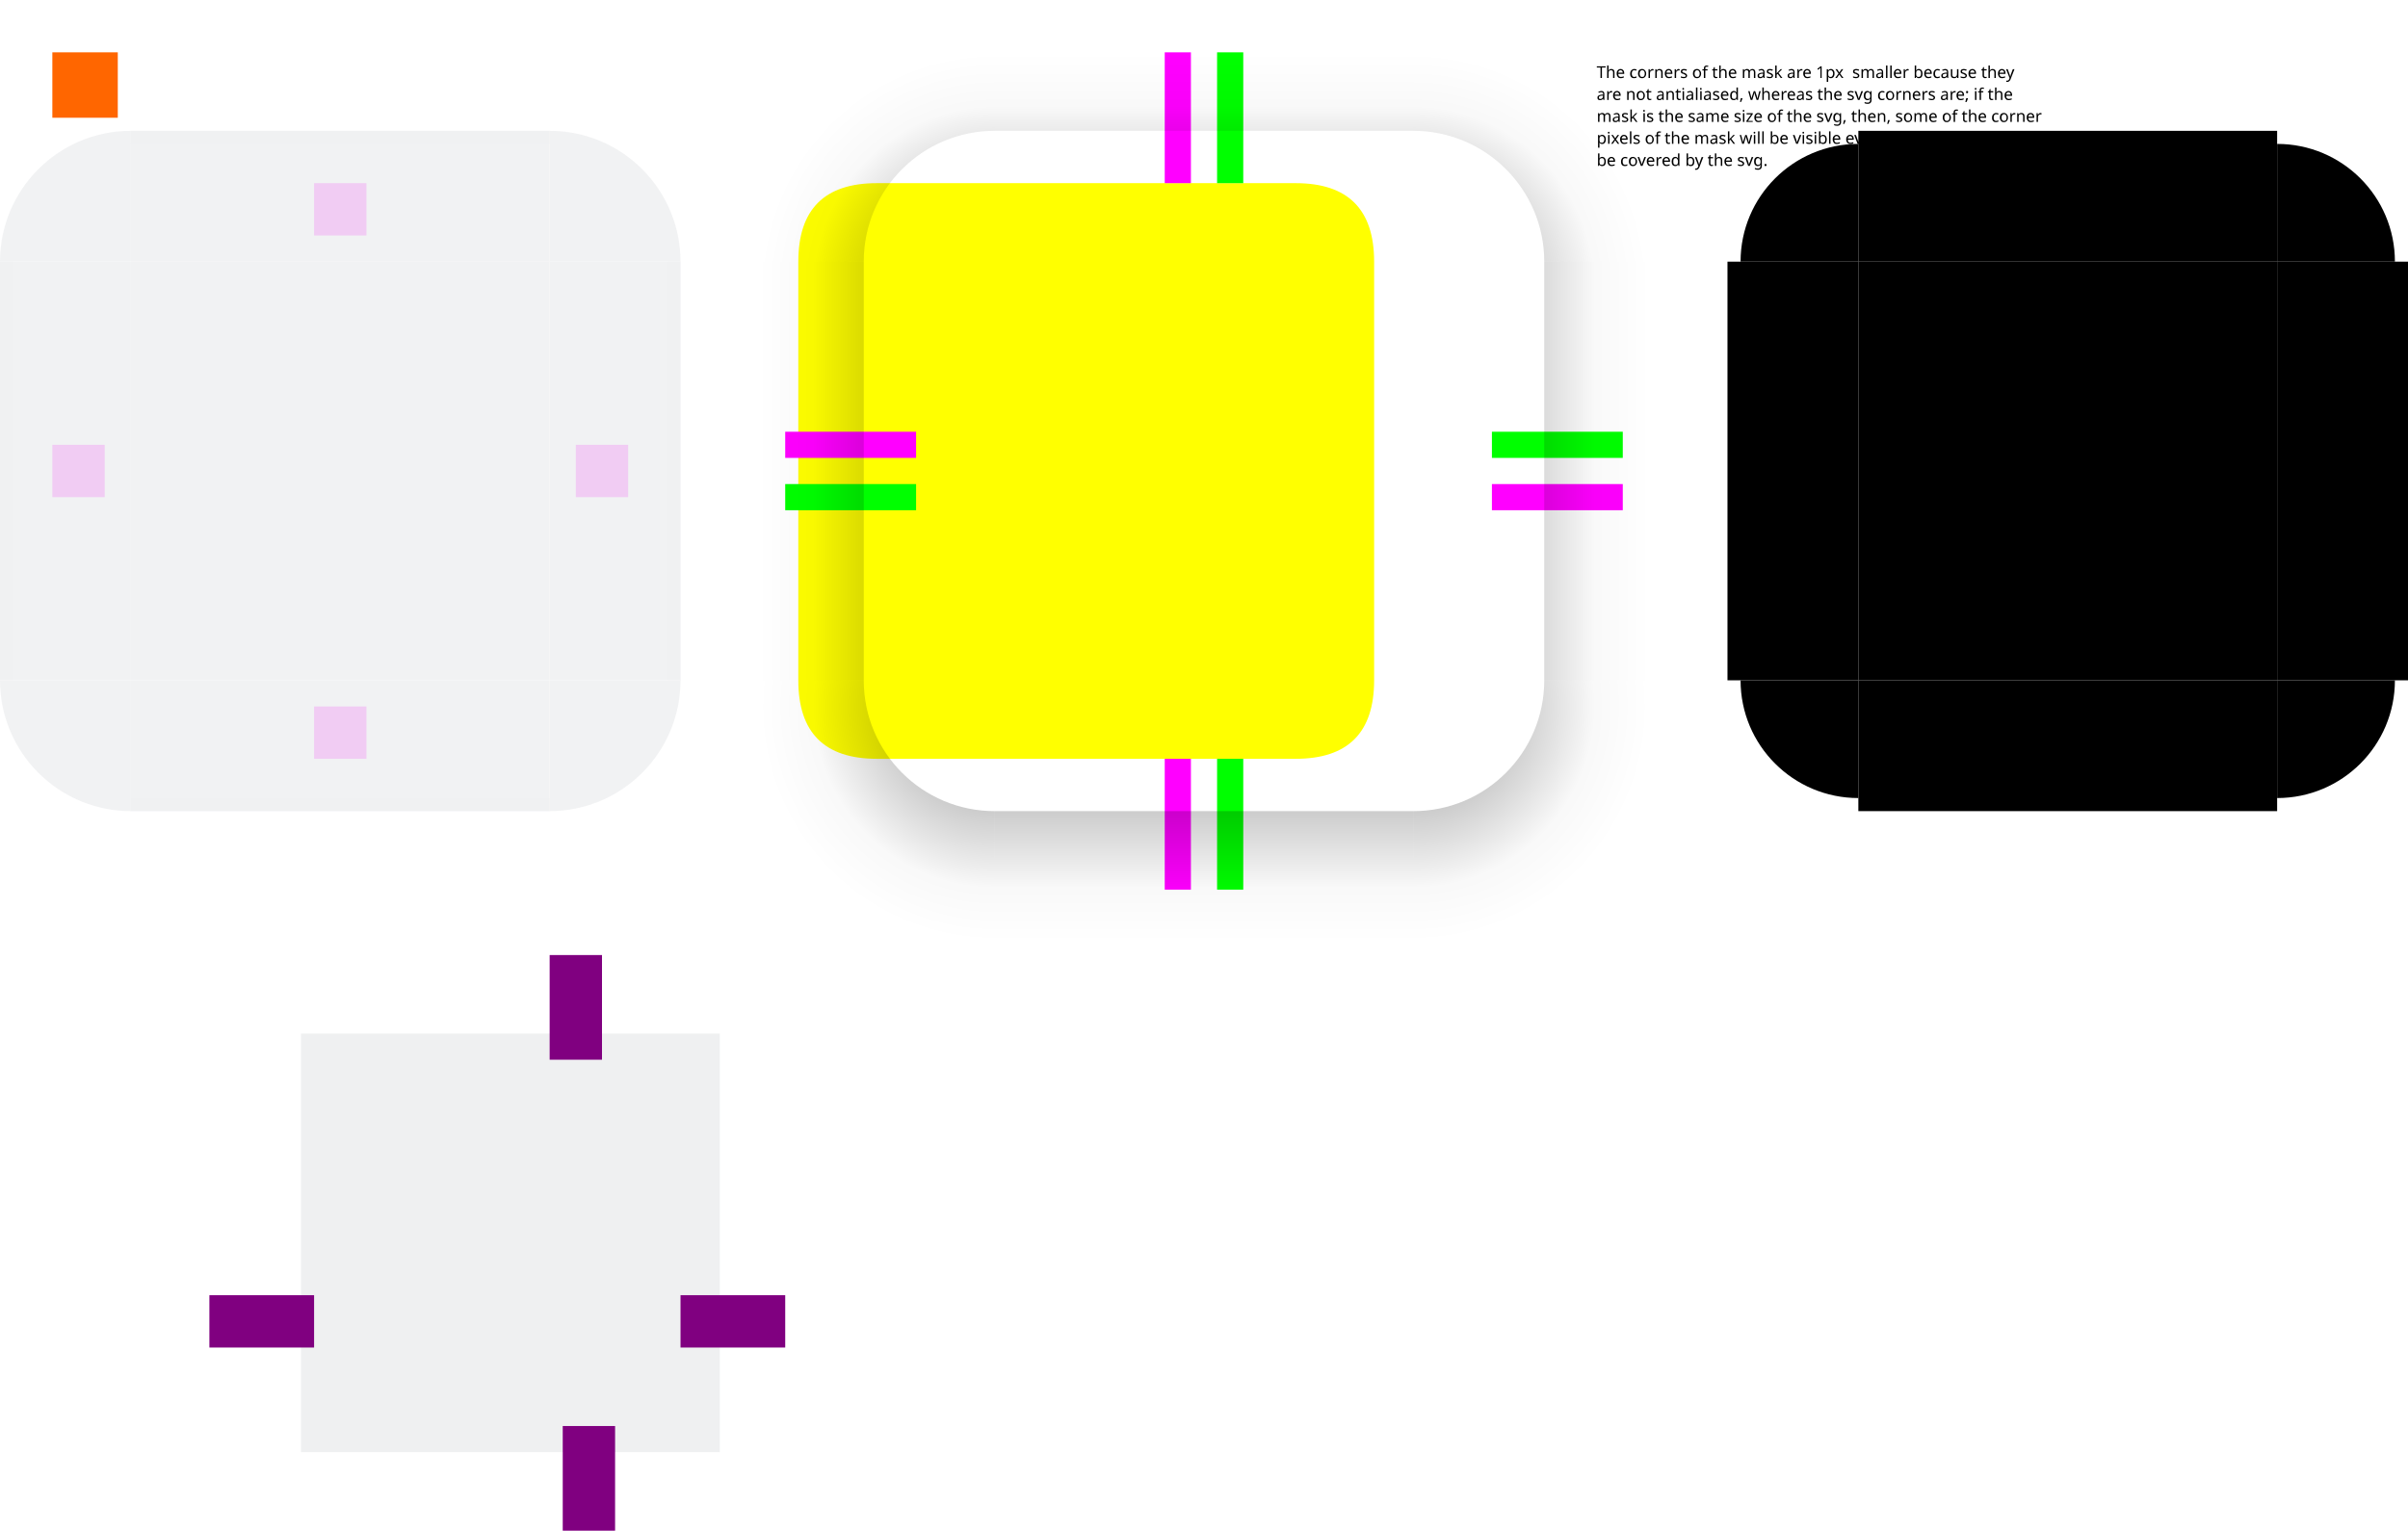
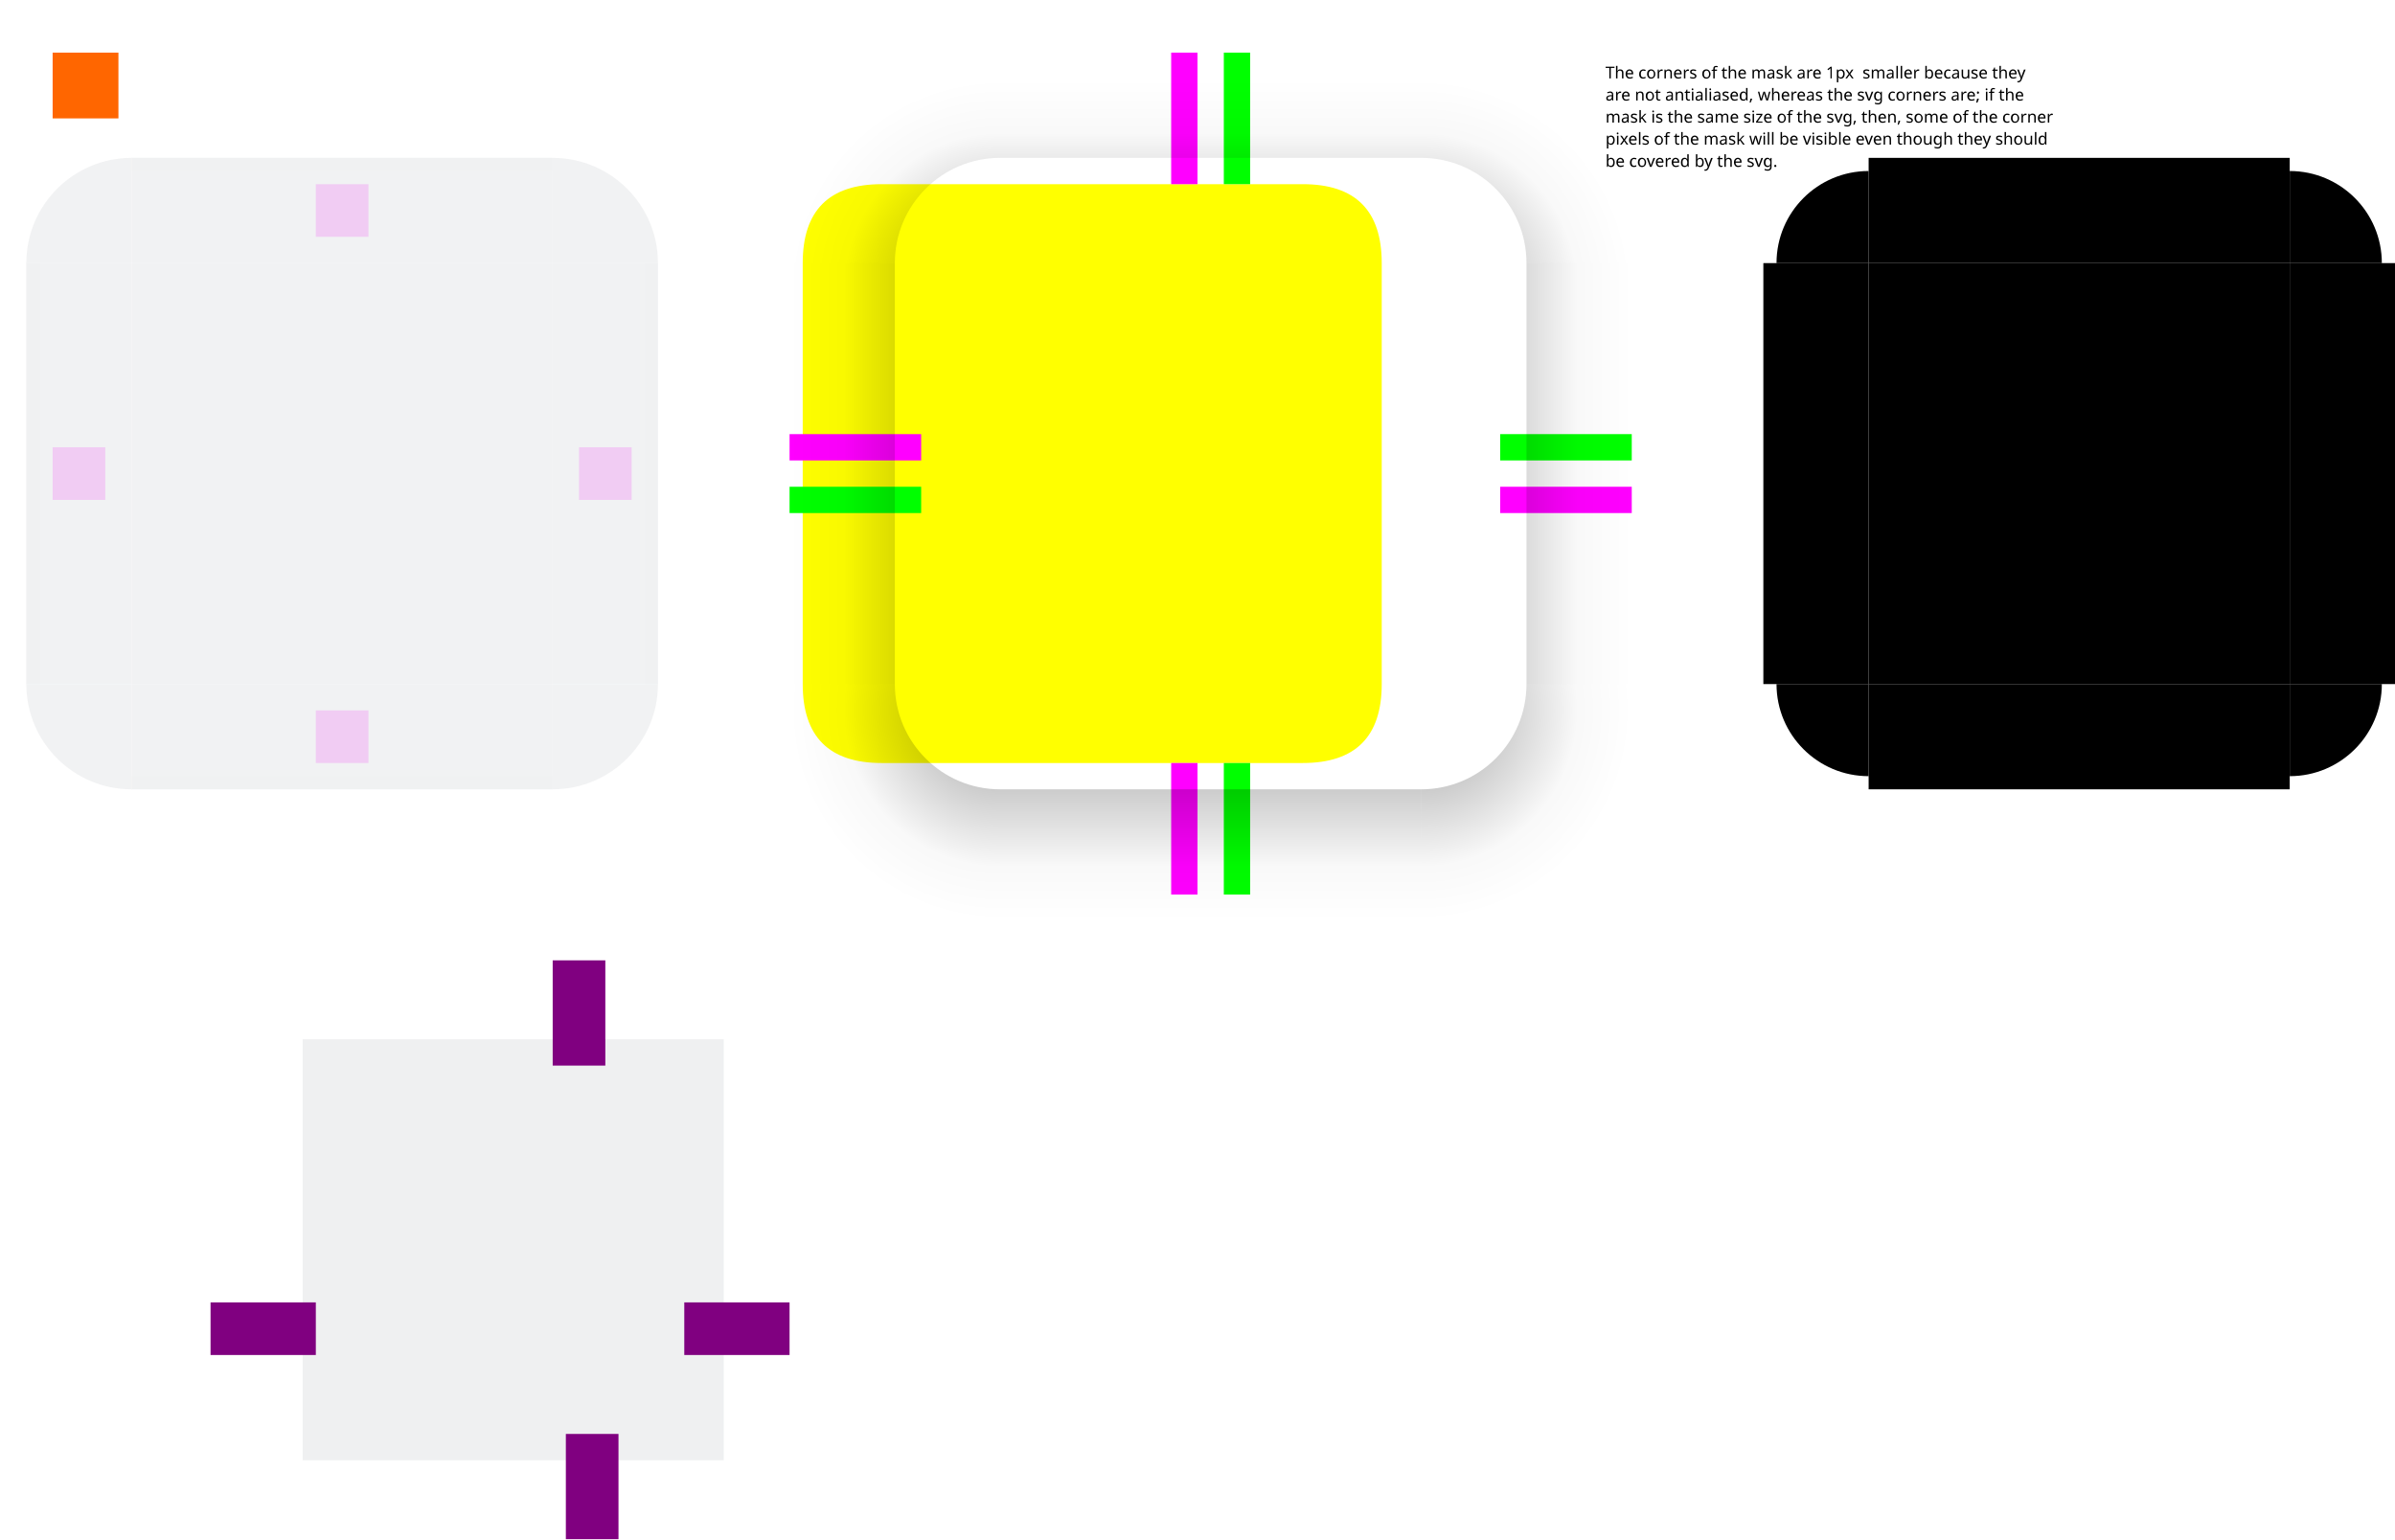
- <svg xmlns="http://www.w3.org/2000/svg" id="svg2" height="117" viewBox="0 0 184 117" width="184" version="1.1">
+ <svg xmlns="http://www.w3.org/2000/svg" id="svg2" height="117" viewBox="0 0 182 117" width="182" version="1.1">
  <defs id="defs15">
    <style type="text/css" id="current-color-scheme">
            .ColorScheme-Text {
                color:#232629;
                stop-color:#232629;
            }
            .ColorScheme-Background {
                color:#eff0f1;
                stop-color:#eff0f1;
            }
        </style>
-     <linearGradient id="protea-shadow-top" gradientUnits="userSpaceOnUse" x1="76" x2="76" y1="14" y2="4">
-       <stop offset="0" style="stop-color:#000000;stop-opacity:0.2" />
-       <stop offset="0.333" style="stop-color:#000000;stop-opacity:0.1" />
-       <stop offset="0.5" style="stop-color:#000000;stop-opacity:0.05" />
-       <stop offset="0.583" style="stop-color:#000000;stop-opacity:0.025" />
-       <stop offset="1" style="stop-color:#000000;stop-opacity:0" />
-     </linearGradient>
-     <linearGradient id="protea-shadow-bottom" gradientUnits="userSpaceOnUse" x1="76" x2="76" y1="62" y2="72">
-       <stop offset="0" style="stop-color:#000000;stop-opacity:0.2" />
-       <stop offset="0.333" style="stop-color:#000000;stop-opacity:0.1" />
-       <stop offset="0.5" style="stop-color:#000000;stop-opacity:0.05" />
-       <stop offset="0.583" style="stop-color:#000000;stop-opacity:0.025" />
-       <stop offset="1" style="stop-color:#000000;stop-opacity:0" />
-     </linearGradient>
-     <linearGradient id="protea-shadow-left" gradientUnits="userSpaceOnUse" y1="20" y2="20" x1="68" x2="58">
-       <stop offset="0" style="stop-color:#000000;stop-opacity:0.2" />
-       <stop offset="0.333" style="stop-color:#000000;stop-opacity:0.1" />
-       <stop offset="0.5" style="stop-color:#000000;stop-opacity:0.05" />
-       <stop offset="0.583" style="stop-color:#000000;stop-opacity:0.025" />
-       <stop offset="1" style="stop-color:#000000;stop-opacity:0" />
-     </linearGradient>
-     <linearGradient id="protea-shadow-right" gradientUnits="userSpaceOnUse" y1="20" y2="20" x1="116" x2="126">
-       <stop offset="0" style="stop-color:#000000;stop-opacity:0.2" />
-       <stop offset="0.333" style="stop-color:#000000;stop-opacity:0.1" />
-       <stop offset="0.5" style="stop-color:#000000;stop-opacity:0.05" />
-       <stop offset="0.583" style="stop-color:#000000;stop-opacity:0.025" />
-       <stop offset="1" style="stop-color:#000000;stop-opacity:0" />
-     </linearGradient>
-     <radialGradient id="protea-shadow-topleft" gradientUnits="userSpaceOnUse" cx="76" cy="22" fx="76" fy="22" r="18">
-       <stop offset="0" style="stop-color:#000000;stop-opacity:0.2" />
-       <stop offset="0.444" style="stop-color:#000000;stop-opacity:0.2" />
-       <stop offset="0.63" style="stop-color:#000000;stop-opacity:0.1" />
-       <stop offset="0.722" style="stop-color:#000000;stop-opacity:0.05" />
-       <stop offset="0.768" style="stop-color:#000000;stop-opacity:0.025" />
-       <stop offset="1" style="stop-color:#000000;stop-opacity:0" />
-     </radialGradient>
-     <radialGradient id="protea-shadow-topright" gradientUnits="userSpaceOnUse" cx="108" cy="22" fx="108" fy="22" r="18">
-       <stop offset="0" style="stop-color:#000000;stop-opacity:0.2" />
-       <stop offset="0.444" style="stop-color:#000000;stop-opacity:0.2" />
-       <stop offset="0.63" style="stop-color:#000000;stop-opacity:0.1" />
-       <stop offset="0.722" style="stop-color:#000000;stop-opacity:0.05" />
-       <stop offset="0.768" style="stop-color:#000000;stop-opacity:0.025" />
-       <stop offset="1" style="stop-color:#000000;stop-opacity:0" />
-     </radialGradient>
-     <radialGradient id="protea-shadow-bottomleft" gradientUnits="userSpaceOnUse" cx="76" cy="54" fx="76" fy="54" r="18">
-       <stop offset="0" style="stop-color:#000000;stop-opacity:0.2" />
-       <stop offset="0.444" style="stop-color:#000000;stop-opacity:0.2" />
-       <stop offset="0.63" style="stop-color:#000000;stop-opacity:0.1" />
-       <stop offset="0.722" style="stop-color:#000000;stop-opacity:0.05" />
-       <stop offset="0.768" style="stop-color:#000000;stop-opacity:0.025" />
-       <stop offset="1" style="stop-color:#000000;stop-opacity:0" />
-     </radialGradient>
-     <radialGradient id="protea-shadow-bottomright" gradientUnits="userSpaceOnUse" cx="108" cy="54" fx="108" fy="54" r="18">
-       <stop offset="0" style="stop-color:#000000;stop-opacity:0.2" />
-       <stop offset="0.444" style="stop-color:#000000;stop-opacity:0.2" />
-       <stop offset="0.63" style="stop-color:#000000;stop-opacity:0.1" />
-       <stop offset="0.722" style="stop-color:#000000;stop-opacity:0.05" />
-       <stop offset="0.768" style="stop-color:#000000;stop-opacity:0.025" />
+     <linearGradient id="protea-shadow-top" gradientUnits="userSpaceOnUse" x1="76" x2="76" y1="16" y2="6">
+       <stop offset="0" style="stop-color:#000000;stop-opacity:0.2" />
+       <stop offset="0.333" style="stop-color:#000000;stop-opacity:0.1" />
+       <stop offset="0.5" style="stop-color:#000000;stop-opacity:0.05" />
+       <stop offset="0.583" style="stop-color:#000000;stop-opacity:0.025" />
+       <stop offset="1" style="stop-color:#000000;stop-opacity:0" />
+     </linearGradient>
+     <linearGradient id="protea-shadow-bottom" gradientUnits="userSpaceOnUse" x1="76" x2="76" y1="60" y2="70">
+       <stop offset="0" style="stop-color:#000000;stop-opacity:0.2" />
+       <stop offset="0.333" style="stop-color:#000000;stop-opacity:0.1" />
+       <stop offset="0.5" style="stop-color:#000000;stop-opacity:0.05" />
+       <stop offset="0.583" style="stop-color:#000000;stop-opacity:0.025" />
+       <stop offset="1" style="stop-color:#000000;stop-opacity:0" />
+     </linearGradient>
+     <linearGradient id="protea-shadow-left" gradientUnits="userSpaceOnUse" y1="20" y2="20" x1="70" x2="60">
+       <stop offset="0" style="stop-color:#000000;stop-opacity:0.2" />
+       <stop offset="0.333" style="stop-color:#000000;stop-opacity:0.1" />
+       <stop offset="0.5" style="stop-color:#000000;stop-opacity:0.05" />
+       <stop offset="0.583" style="stop-color:#000000;stop-opacity:0.025" />
+       <stop offset="1" style="stop-color:#000000;stop-opacity:0" />
+     </linearGradient>
+     <linearGradient id="protea-shadow-right" gradientUnits="userSpaceOnUse" y1="20" y2="20" x1="114" x2="124">
+       <stop offset="0" style="stop-color:#000000;stop-opacity:0.2" />
+       <stop offset="0.333" style="stop-color:#000000;stop-opacity:0.1" />
+       <stop offset="0.5" style="stop-color:#000000;stop-opacity:0.05" />
+       <stop offset="0.583" style="stop-color:#000000;stop-opacity:0.025" />
+       <stop offset="1" style="stop-color:#000000;stop-opacity:0" />
+     </linearGradient>
+     <radialGradient id="protea-shadow-topleft" gradientUnits="userSpaceOnUse" cx="76" cy="22" fx="76" fy="22" r="16">
+       <stop offset="0" style="stop-color:#000000;stop-opacity:0.2" />
+       <stop offset="0.375" style="stop-color:#000000;stop-opacity:0.2" />
+       <stop offset="0.583" style="stop-color:#000000;stop-opacity:0.1" />
+       <stop offset="0.688" style="stop-color:#000000;stop-opacity:0.05" />
+       <stop offset="0.74" style="stop-color:#000000;stop-opacity:0.025" />
+       <stop offset="1" style="stop-color:#000000;stop-opacity:0" />
+     </radialGradient>
+     <radialGradient id="protea-shadow-topright" gradientUnits="userSpaceOnUse" cx="108" cy="22" fx="108" fy="22" r="16">
+       <stop offset="0" style="stop-color:#000000;stop-opacity:0.2" />
+       <stop offset="0.375" style="stop-color:#000000;stop-opacity:0.2" />
+       <stop offset="0.583" style="stop-color:#000000;stop-opacity:0.1" />
+       <stop offset="0.688" style="stop-color:#000000;stop-opacity:0.05" />
+       <stop offset="0.74" style="stop-color:#000000;stop-opacity:0.025" />
+       <stop offset="1" style="stop-color:#000000;stop-opacity:0" />
+     </radialGradient>
+     <radialGradient id="protea-shadow-bottomleft" gradientUnits="userSpaceOnUse" cx="76" cy="54" fx="76" fy="54" r="16">
+       <stop offset="0" style="stop-color:#000000;stop-opacity:0.2" />
+       <stop offset="0.375" style="stop-color:#000000;stop-opacity:0.2" />
+       <stop offset="0.583" style="stop-color:#000000;stop-opacity:0.1" />
+       <stop offset="0.688" style="stop-color:#000000;stop-opacity:0.05" />
+       <stop offset="0.74" style="stop-color:#000000;stop-opacity:0.025" />
+       <stop offset="1" style="stop-color:#000000;stop-opacity:0" />
+     </radialGradient>
+     <radialGradient id="protea-shadow-bottomright" gradientUnits="userSpaceOnUse" cx="108" cy="54" fx="108" fy="54" r="16">
+       <stop offset="0" style="stop-color:#000000;stop-opacity:0.2" />
+       <stop offset="0.375" style="stop-color:#000000;stop-opacity:0.2" />
+       <stop offset="0.583" style="stop-color:#000000;stop-opacity:0.1" />
+       <stop offset="0.688" style="stop-color:#000000;stop-opacity:0.05" />
+       <stop offset="0.74" style="stop-color:#000000;stop-opacity:0.025" />
      <stop offset="1" style="stop-color:#000000;stop-opacity:0" />
    </radialGradient>
  </defs>
  <g id="shadow-bottomright-9" transform="translate(4,4) translate(95,48)" />
  <rect style="color:#eff0f1;fill:currentColor;fill-opacity:1;stroke:none;stop-color:#eff0f1" id="thick-center" width="32" height="32" x="19" y="75" class="ColorScheme-Background" transform="translate(4,4)" />
  <rect transform="translate(4,4) rotate(90)" style="fill:#800080;fill-opacity:1;stroke:none;stroke-width:1.155" id="thick-hint-right-margin" width="4" height="8" x="95" y="-56" />
  <rect transform="translate(4,4) rotate(90)" y="-20" x="95" height="8" width="4" id="thick-hint-left-margin" style="fill:#800080;fill-opacity:1;stroke:none;stroke-width:1.155" />
  <rect y="69" x="38" height="8" width="4" id="thick-hint-top-margin" style="fill:#800080;fill-opacity:1;stroke:none;stroke-width:1.155" transform="translate(4,4)" />
  <rect style="fill:#800080;fill-opacity:1;stroke:none;stroke-width:1.155" id="thick-hint-bottom-margin" width="4" height="8" x="39" y="105" transform="translate(4,4)" />
  <rect id="hint-tile-center" height="5" style="fill:#ff6600" width="5" x="0" y="0" transform="translate(4,4)" />
  <rect id="hint-top-margin" height="4" style="fill:#ff00ff;stroke-width:1" width="4" x="20" y="10" transform="translate(4,4)" />
  <rect id="hint-bottom-margin" height="4" style="fill:#ff00ff;stroke-width:1" width="4" x="20" y="50" transform="translate(4,4)" />
  <rect id="hint-right-margin" height="4" style="fill:#ff00ff;stroke-width:1" width="4" x="40" y="30" transform="translate(4,4)" />
  <rect id="hint-left-margin" height="4" style="fill:#ff00ff;stroke-width:1" width="4" x="0" y="30" transform="translate(4,4)" />
  <rect id="hint-top-inset" height="9.9999999e-09" style="fill:#00ff00" width="4" x="20" y="10" transform="translate(4,4)" />
  <rect id="hint-bottom-inset" height="9.9999999e-09" style="fill:#00ff00" width="4" x="20" y="54" transform="translate(4,4)" />
  <rect id="hint-left-inset" height="4" style="fill:#00ff00" width="9.9999999e-09" x="0" y="30" transform="translate(4,4)" />
  <rect id="hint-right-inset" height="4" style="fill:#00ff00" width="9.9999999e-09" x="44" y="30" transform="translate(4,4)" />
  <path style="fill:#ffff00;stroke-width:2;stroke-linecap:round" d="m 63,10 h 32 c 4,0 6,2 6,6 v 32 c 0,4 -2,6 -6,6 H 63 c -4,0 -6,-2 -6,-6 V 16 c 0,-4 2,-6 6,-6 z" id="path838" transform="translate(4,4)" />
  <rect id="shadow-hint-top-margin" height="10" style="fill:#ff00ff" width="2" x="76" y="0" transform="translate(4,4) translate(9,0)" />
  <rect id="shadow-hint-bottom-margin" height="10" style="fill:#ff00ff" width="2" x="76" y="54" transform="translate(4,4) translate(9,0)" />
  <rect id="shadow-hint-right-margin" height="2" style="fill:#ff00ff" width="10" x="101" y="33" transform="translate(4,4) translate(9,0)" />
  <rect id="shadow-hint-left-margin" height="2" style="fill:#ff00ff" width="10" x="47" y="29" transform="translate(4,4) translate(9,0)" />
  <rect id="shadow-hint-top-inset" height="10" style="fill:#00ff00" width="2" x="80" y="0" transform="translate(4,4) translate(9,0)" />
  <rect id="shadow-hint-bottom-inset" height="10" style="fill:#00ff00" width="2" x="80" y="54" transform="translate(4,4) translate(9,0)" />
  <rect id="shadow-hint-right-inset" height="2" style="fill:#00ff00" width="10" x="101" y="29" transform="translate(4,4) translate(9,0)" />
  <rect id="shadow-hint-left-inset" height="2" style="fill:#00ff00" width="10" x="47" y="33" transform="translate(4,4) translate(9,0)" />
  <text xml:space="preserve" style="font-stretch:condensed;font-size:1.252px;font-family:Impact;-inkscape-font-specification:'Impact Condensed';text-align:start;text-anchor:start;fill:#ff0000;stroke:#000000;stroke-width:5.729;stroke-linecap:round" x="118" y="1.958" id="text1204" transform="translate(4,4)">
    <tspan id="tspan1202" x="118" y="1.958" style="font-style:normal;font-variant:normal;font-weight:normal;font-stretch:normal;font-size:1.252px;font-family:'Noto Sans';-inkscape-font-specification:'Noto Sans';text-align:start;text-anchor:start;fill:#000000;stroke:none;stroke-width:5.729">The corners of the mask are 1px  smaller because they</tspan>
    <tspan x="118" y="3.637" style="font-style:normal;font-variant:normal;font-weight:normal;font-stretch:normal;font-size:1.252px;font-family:'Noto Sans';-inkscape-font-specification:'Noto Sans';text-align:start;text-anchor:start;fill:#000000;stroke:none;stroke-width:5.729" id="tspan1358">are not antialiased, whereas the svg corners are; if the</tspan>
    <tspan x="118" y="5.317" style="font-style:normal;font-variant:normal;font-weight:normal;font-stretch:normal;font-size:1.252px;font-family:'Noto Sans';-inkscape-font-specification:'Noto Sans';text-align:start;text-anchor:start;fill:#000000;stroke:none;stroke-width:5.729" id="tspan1360">mask is the same size of the svg, then, some of the corner</tspan>
    <tspan x="118" y="6.996" style="font-style:normal;font-variant:normal;font-weight:normal;font-stretch:normal;font-size:1.252px;font-family:'Noto Sans';-inkscape-font-specification:'Noto Sans';text-align:start;text-anchor:start;fill:#000000;stroke:none;stroke-width:5.729" id="tspan1362">pixels of the mask will be visible even though they should</tspan>
    <tspan x="118" y="8.676" style="font-style:normal;font-variant:normal;font-weight:normal;font-stretch:normal;font-size:1.252px;font-family:'Noto Sans';-inkscape-font-specification:'Noto Sans';text-align:start;text-anchor:start;fill:#000000;stroke:none;stroke-width:5.729" id="tspan1364">be covered by the svg.</tspan>
  </text>
  <g id="protea-background-frame">
    <g id="topleft">
-       <path d="M 10,20 L 10,10 A 10,10 0 0 0 0,20 Z" class="ColorScheme-Background" style="opacity:0.85;fill:currentColor" />
+       <path d="M 10,20 L 10,12 A 8,8 0 0 0 2,20 Z" class="ColorScheme-Background" style="opacity:0.85;fill:currentColor" />
    </g>
    <g id="topright">
-       <path d="M 42,20 L 42,10 A 10,10 0 0 1 52,20 Z" class="ColorScheme-Background" style="opacity:0.85;fill:currentColor" />
+       <path d="M 42,20 L 42,12 A 8,8 0 0 1 50,20 Z" class="ColorScheme-Background" style="opacity:0.85;fill:currentColor" />
    </g>
    <g id="bottomleft">
-       <path d="M 10,52 L 10,62 A 10,10 0 0 1 0,52 Z" class="ColorScheme-Background" style="opacity:0.85;fill:currentColor" />
+       <path d="M 10,52 L 10,60 A 8,8 0 0 1 2,52 Z" class="ColorScheme-Background" style="opacity:0.85;fill:currentColor" />
    </g>
    <g id="bottomright">
-       <path d="M 42,52 L 42,62 A 10,10 0 0 0 52,52 Z" class="ColorScheme-Background" style="opacity:0.85;fill:currentColor" />
+       <path d="M 42,52 L 42,60 A 8,8 0 0 0 50,52 Z" class="ColorScheme-Background" style="opacity:0.85;fill:currentColor" />
    </g>
    <g id="top">
-       <rect x="10" y="10" width="32" height="10" class="ColorScheme-Background" style="opacity:0.85;fill:currentColor" />
-       <rect x="10" y="10" width="32" height="1" class="ColorScheme-Background" style="opacity:0.5;fill:currentColor" fill="currentColor" />
+       <rect x="10" y="12" width="32" height="8" class="ColorScheme-Background" style="opacity:0.85;fill:currentColor" />
+       <rect x="10" y="12" width="32" height="1" class="ColorScheme-Background" style="opacity:0.5;fill:currentColor" fill="currentColor" />
    </g>
    <g id="bottom">
-       <rect x="10" y="52" width="32" height="10" class="ColorScheme-Background" style="opacity:0.85;fill:currentColor" />
-       <rect x="10" y="61" width="32" height="1" class="ColorScheme-Background" style="opacity:0.5;fill:currentColor" fill="currentColor" />
+       <rect x="10" y="52" width="32" height="8" class="ColorScheme-Background" style="opacity:0.85;fill:currentColor" />
+       <rect x="10" y="59" width="32" height="1" class="ColorScheme-Background" style="opacity:0.5;fill:currentColor" fill="currentColor" />
    </g>
    <g id="left">
-       <rect x="0" y="20" width="10" height="32" class="ColorScheme-Background" style="opacity:0.85;fill:currentColor" />
-       <rect x="0" y="20" width="1" height="32" class="ColorScheme-Background" style="opacity:0.5;fill:currentColor" fill="currentColor" />
+       <rect x="2" y="20" width="8" height="32" class="ColorScheme-Background" style="opacity:0.85;fill:currentColor" />
+       <rect x="2" y="20" width="1" height="32" class="ColorScheme-Background" style="opacity:0.5;fill:currentColor" fill="currentColor" />
    </g>
    <g id="right">
-       <rect x="42" y="20" width="10" height="32" class="ColorScheme-Background" style="opacity:0.85;fill:currentColor" />
-       <rect x="51" y="20" width="1" height="32" class="ColorScheme-Background" style="opacity:0.5;fill:currentColor" fill="currentColor" />
+       <rect x="42" y="20" width="8" height="32" class="ColorScheme-Background" style="opacity:0.85;fill:currentColor" />
+       <rect x="49" y="20" width="1" height="32" class="ColorScheme-Background" style="opacity:0.5;fill:currentColor" fill="currentColor" />
    </g>
    <g id="center">
      <rect x="10" y="20" width="32" height="32" class="ColorScheme-Background" style="opacity:0.85;fill:currentColor" />
    </g>
  </g>
  <g id="protea-mask-frame">
    <g id="mask-topleft">
-       <path d="M 133,20 L 132,20 L 142,20 L 142,10 L 142,11 A 9,9 0 0 0 133,20 Z" />
+       <path d="M 135,20 L 134,20 L 142,20 L 142,12 L 142,13 A 7,7 0 0 0 135,20 Z" />
    </g>
    <g id="mask-topright">
-       <path d="M 183,20 L 184,20 L 174,20 L 174,10 L 174,11 A 9,9 0 0 1 183,20 Z" />
+       <path d="M 181,20 L 182,20 L 174,20 L 174,12 L 174,13 A 7,7 0 0 1 181,20 Z" />
    </g>
    <g id="mask-bottomleft">
-       <path d="M 133,52 L 132,52 L 142,52 L 142,62 L 142,61 A 9,9 0 0 1 133,52 Z" />
+       <path d="M 135,52 L 134,52 L 142,52 L 142,60 L 142,59 A 7,7 0 0 1 135,52 Z" />
    </g>
    <g id="mask-bottomright">
-       <path d="M 183,52 L 184,52 L 174,52 L 174,62 L 174,61 A 9,9 0 0 0 183,52 Z" />
+       <path d="M 181,52 L 182,52 L 174,52 L 174,60 L 174,59 A 7,7 0 0 0 181,52 Z" />
    </g>
    <g id="mask-top">
-       <rect x="142" y="10" width="32" height="10" />
+       <rect x="142" y="12" width="32" height="8" />
    </g>
    <g id="mask-bottom">
-       <rect x="142" y="52" width="32" height="10" />
+       <rect x="142" y="52" width="32" height="8" />
    </g>
    <g id="mask-left">
-       <rect x="132" y="20" width="10" height="32" />
+       <rect x="134" y="20" width="8" height="32" />
    </g>
    <g id="mask-right">
-       <rect x="174" y="20" width="10" height="32" />
+       <rect x="174" y="20" width="8" height="32" />
    </g>
    <g id="mask-center">
      <rect x="142" y="20" width="32" height="32" />
    </g>
  </g>
  <g id="protea-shadow-frame">
    <g id="shadow-top">
-       <rect x="76" y="0" width="32" height="10" style="fill:url(#protea-shadow-top)" />
-       <rect x="76" y="10" width="32" height="10" style="opacity:0.001;fill:#000000;fill-opacity:0.004" />
+       <rect x="76" y="2" width="32" height="10" style="fill:url(#protea-shadow-top)" />
+       <rect x="76" y="12" width="32" height="8" style="opacity:0.001;fill:#000000;fill-opacity:0.004" />
    </g>
    <g id="shadow-bottom">
-       <rect x="76" y="52" width="32" height="10" style="opacity:0.001;fill:#000000;fill-opacity:0.004" />
-       <rect x="76" y="62" width="32" height="10" style="fill:url(#protea-shadow-bottom)" />
+       <rect x="76" y="52" width="32" height="8" style="opacity:0.001;fill:#000000;fill-opacity:0.004" />
+       <rect x="76" y="60" width="32" height="10" style="fill:url(#protea-shadow-bottom)" />
    </g>
    <g id="shadow-left">
-       <rect x="56" y="20" width="10" height="32" style="fill:url(#protea-shadow-left)" />
-       <rect x="66" y="20" width="10" height="32" style="opacity:0.001;fill:#000000;fill-opacity:0.004" />
+       <rect x="58" y="20" width="10" height="32" style="fill:url(#protea-shadow-left)" />
+       <rect x="68" y="20" width="8" height="32" style="opacity:0.001;fill:#000000;fill-opacity:0.004" />
    </g>
    <g id="shadow-right">
-       <rect x="108" y="20" width="10" height="32" style="opacity:0.001;fill:#000000;fill-opacity:0.004" />
-       <rect x="118" y="20" width="10" height="32" style="fill:url(#protea-shadow-right)" />
+       <rect x="108" y="20" width="8" height="32" style="opacity:0.001;fill:#000000;fill-opacity:0.004" />
+       <rect x="116" y="20" width="10" height="32" style="fill:url(#protea-shadow-right)" />
    </g>
    <g id="shadow-topleft">
-       <path d="M 76,20 L 76,10 A 10,10 0 0 0 66,20 Z" style="opacity:0.001;fill:#000000;fill-opacity:0.004" />
-       <path d="M 76,10 A 10,10 0 0 0 66,20 L 56,20 L 56,0 L 76,0 Z" style="fill:url(#protea-shadow-topleft)" />
+       <path d="M 76,20 L 76,12 A 8,8 0 0 0 68,20 Z" style="opacity:0.001;fill:#000000;fill-opacity:0.004" />
+       <path d="M 76,12 A 8,8 0 0 0 68,20 L 58,20 L 58,2 L 76,2 Z" style="fill:url(#protea-shadow-topleft)" />
    </g>
    <g id="shadow-topright">
-       <path d="M 108,20 L 108,10 A 10,10 0 0 1 118,20 Z" style="opacity:0.001;fill:#000000;fill-opacity:0.004" />
-       <path d="M 108,10 A 10,10 0 0 1 118,20 L 128,20 L 128,0 L 108,0 Z" style="fill:url(#protea-shadow-topright)" />
+       <path d="M 108,20 L 108,12 A 8,8 0 0 1 116,20 Z" style="opacity:0.001;fill:#000000;fill-opacity:0.004" />
+       <path d="M 108,12 A 8,8 0 0 1 116,20 L 126,20 L 126,2 L 108,2 Z" style="fill:url(#protea-shadow-topright)" />
    </g>
    <g id="shadow-bottomleft">
-       <path d="M 76,52 L 76,62 A 10,10 0 0 1 66,52 Z" style="opacity:0.001;fill:#000000;fill-opacity:0.004" />
-       <path d="M 76,62 A 10,10 0 0 1 66,52 L 56,52 L 56,72 L 76,72 Z" style="fill:url(#protea-shadow-bottomleft)" />
+       <path d="M 76,52 L 76,60 A 8,8 0 0 1 68,52 Z" style="opacity:0.001;fill:#000000;fill-opacity:0.004" />
+       <path d="M 76,60 A 8,8 0 0 1 68,52 L 58,52 L 58,70 L 76,70 Z" style="fill:url(#protea-shadow-bottomleft)" />
    </g>
    <g id="shadow-bottomright">
-       <path d="M 108,52 L 108,62 A 10,10 0 0 0 118,52 Z" style="opacity:0.001;fill:#000000;fill-opacity:0.004" />
-       <path d="M 108,62 A 10,10 0 0 0 118,52 L 128,52 L 128,72 L 108,72 Z" style="fill:url(#protea-shadow-bottomright)" />
+       <path d="M 108,52 L 108,60 A 8,8 0 0 0 116,52 Z" style="opacity:0.001;fill:#000000;fill-opacity:0.004" />
+       <path d="M 108,60 A 8,8 0 0 0 116,52 L 126,52 L 126,70 L 108,70 Z" style="fill:url(#protea-shadow-bottomright)" />
    </g>
    <g id="shadow-center">
      <rect x="76" y="20" width="32" height="32" style="opacity:0.001;fill:#000000;fill-opacity:0.004" />
    </g>
  </g>
</svg>
